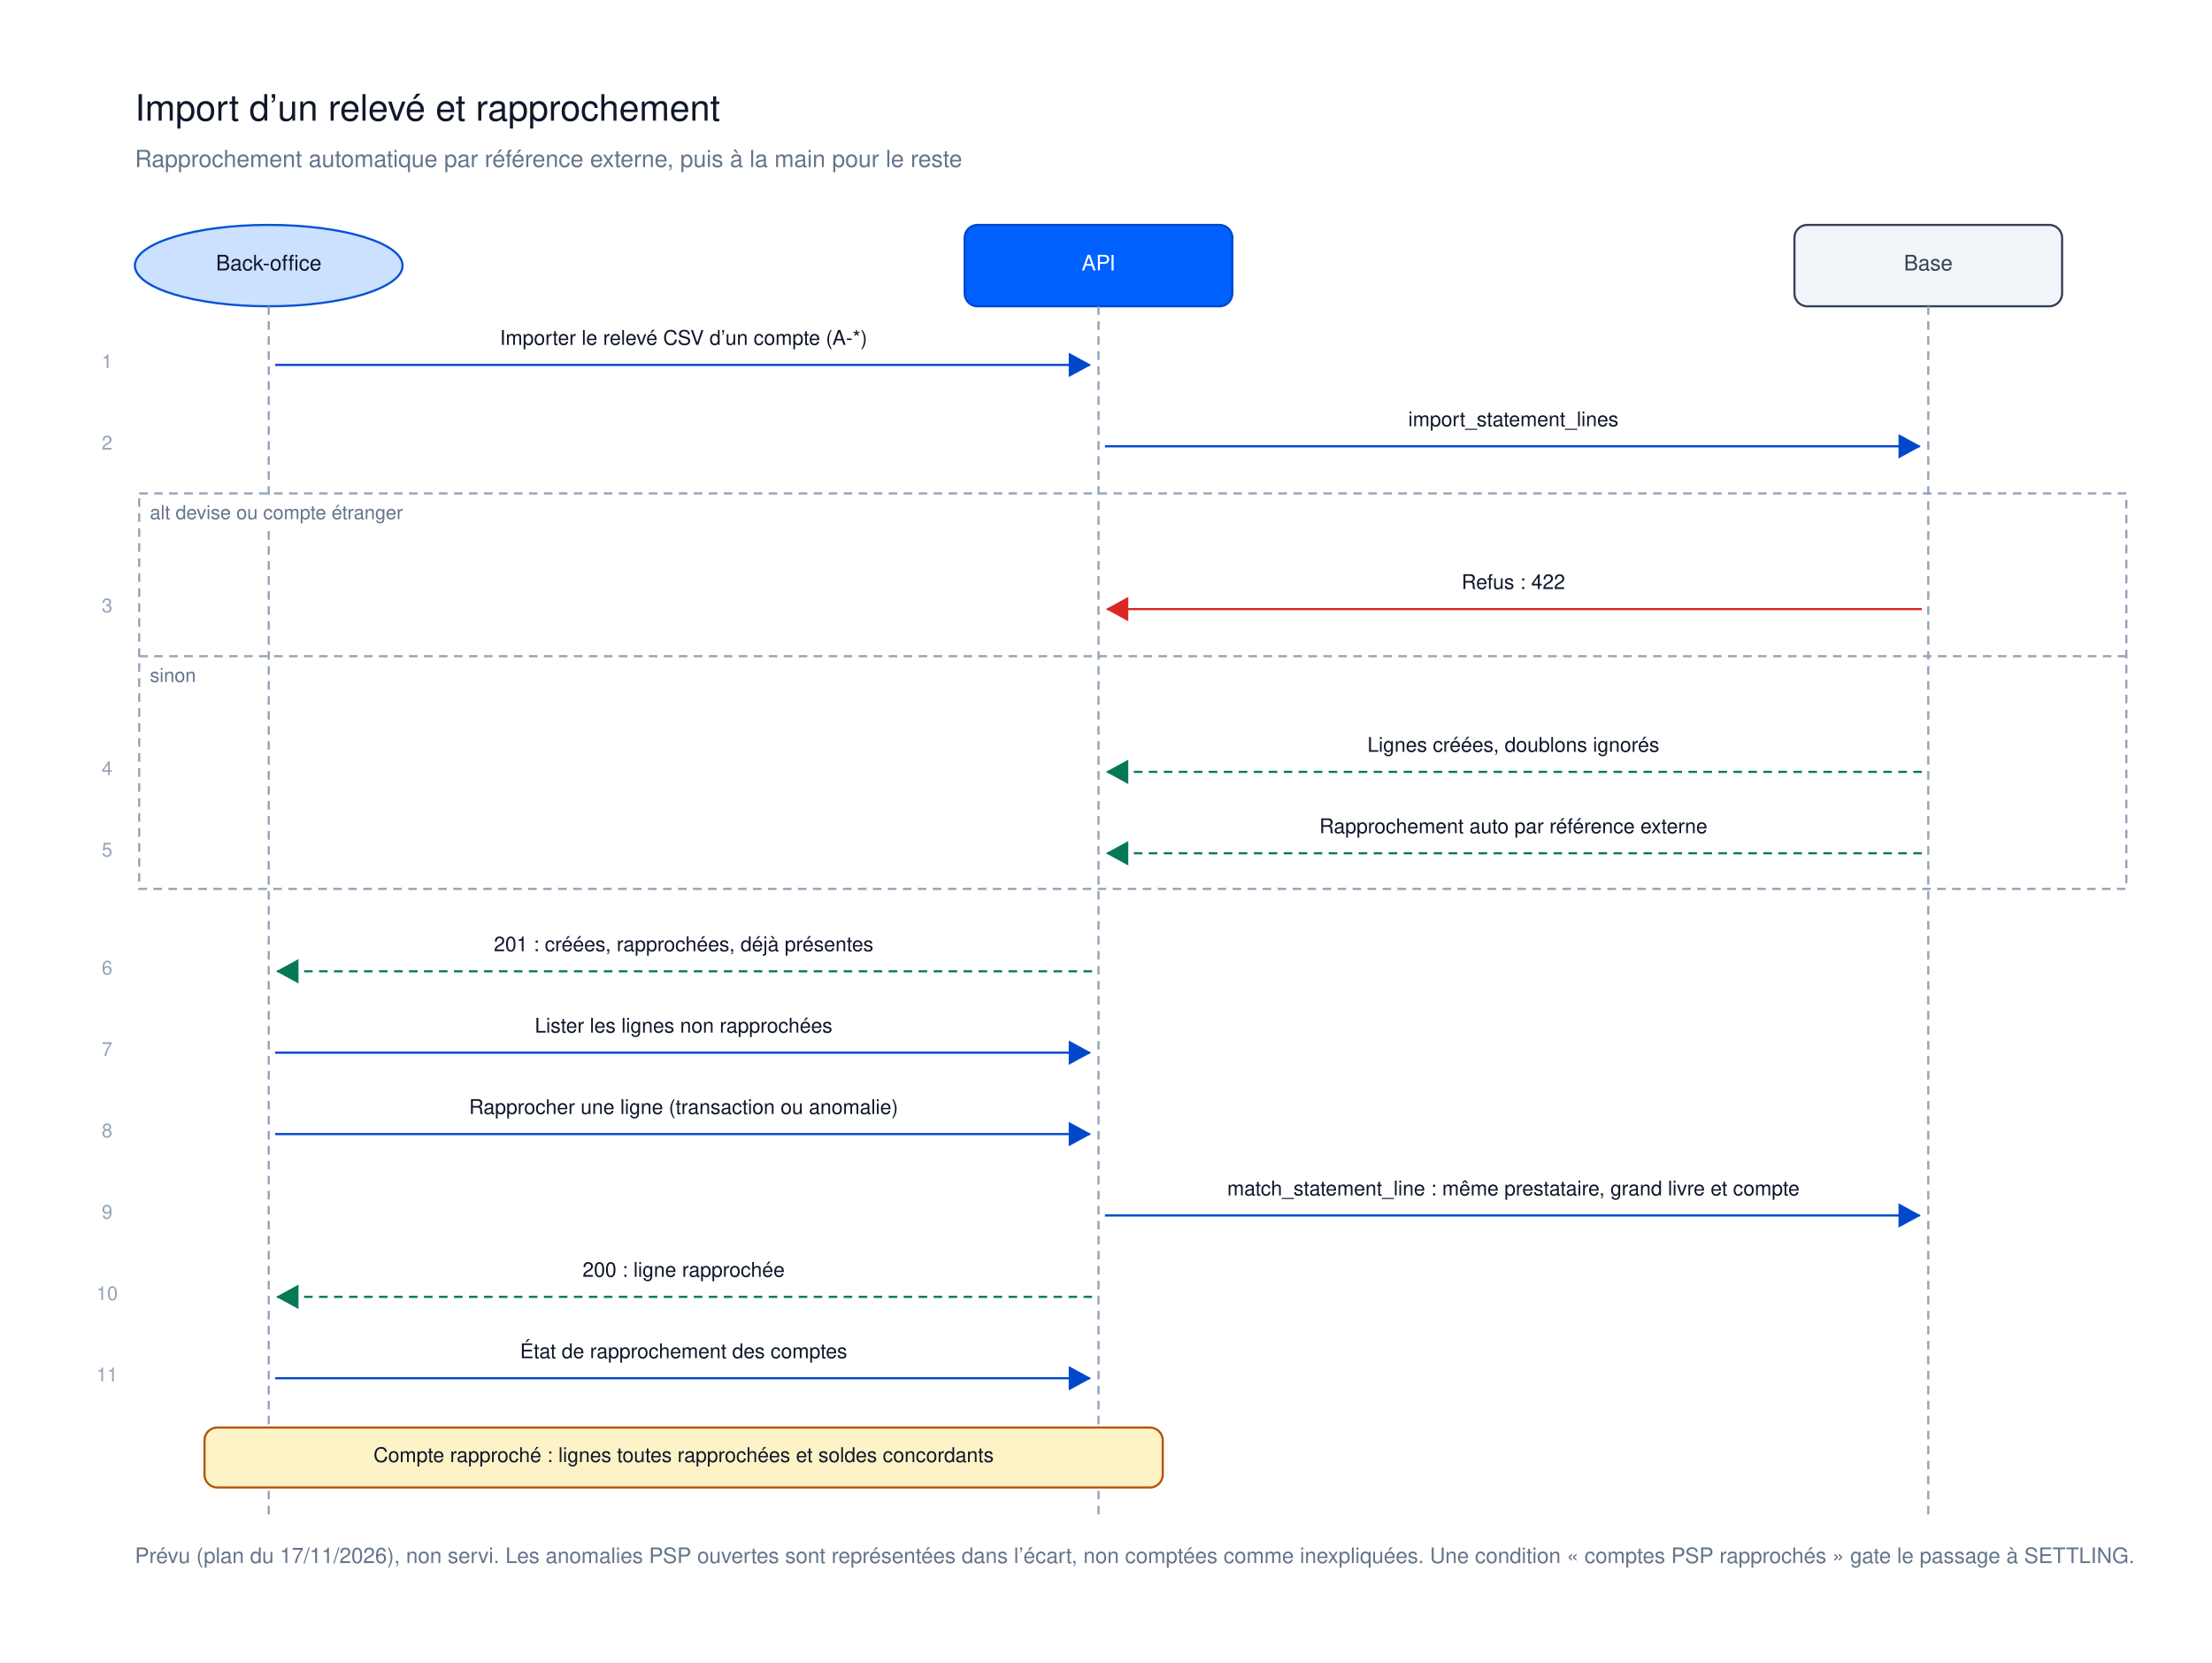
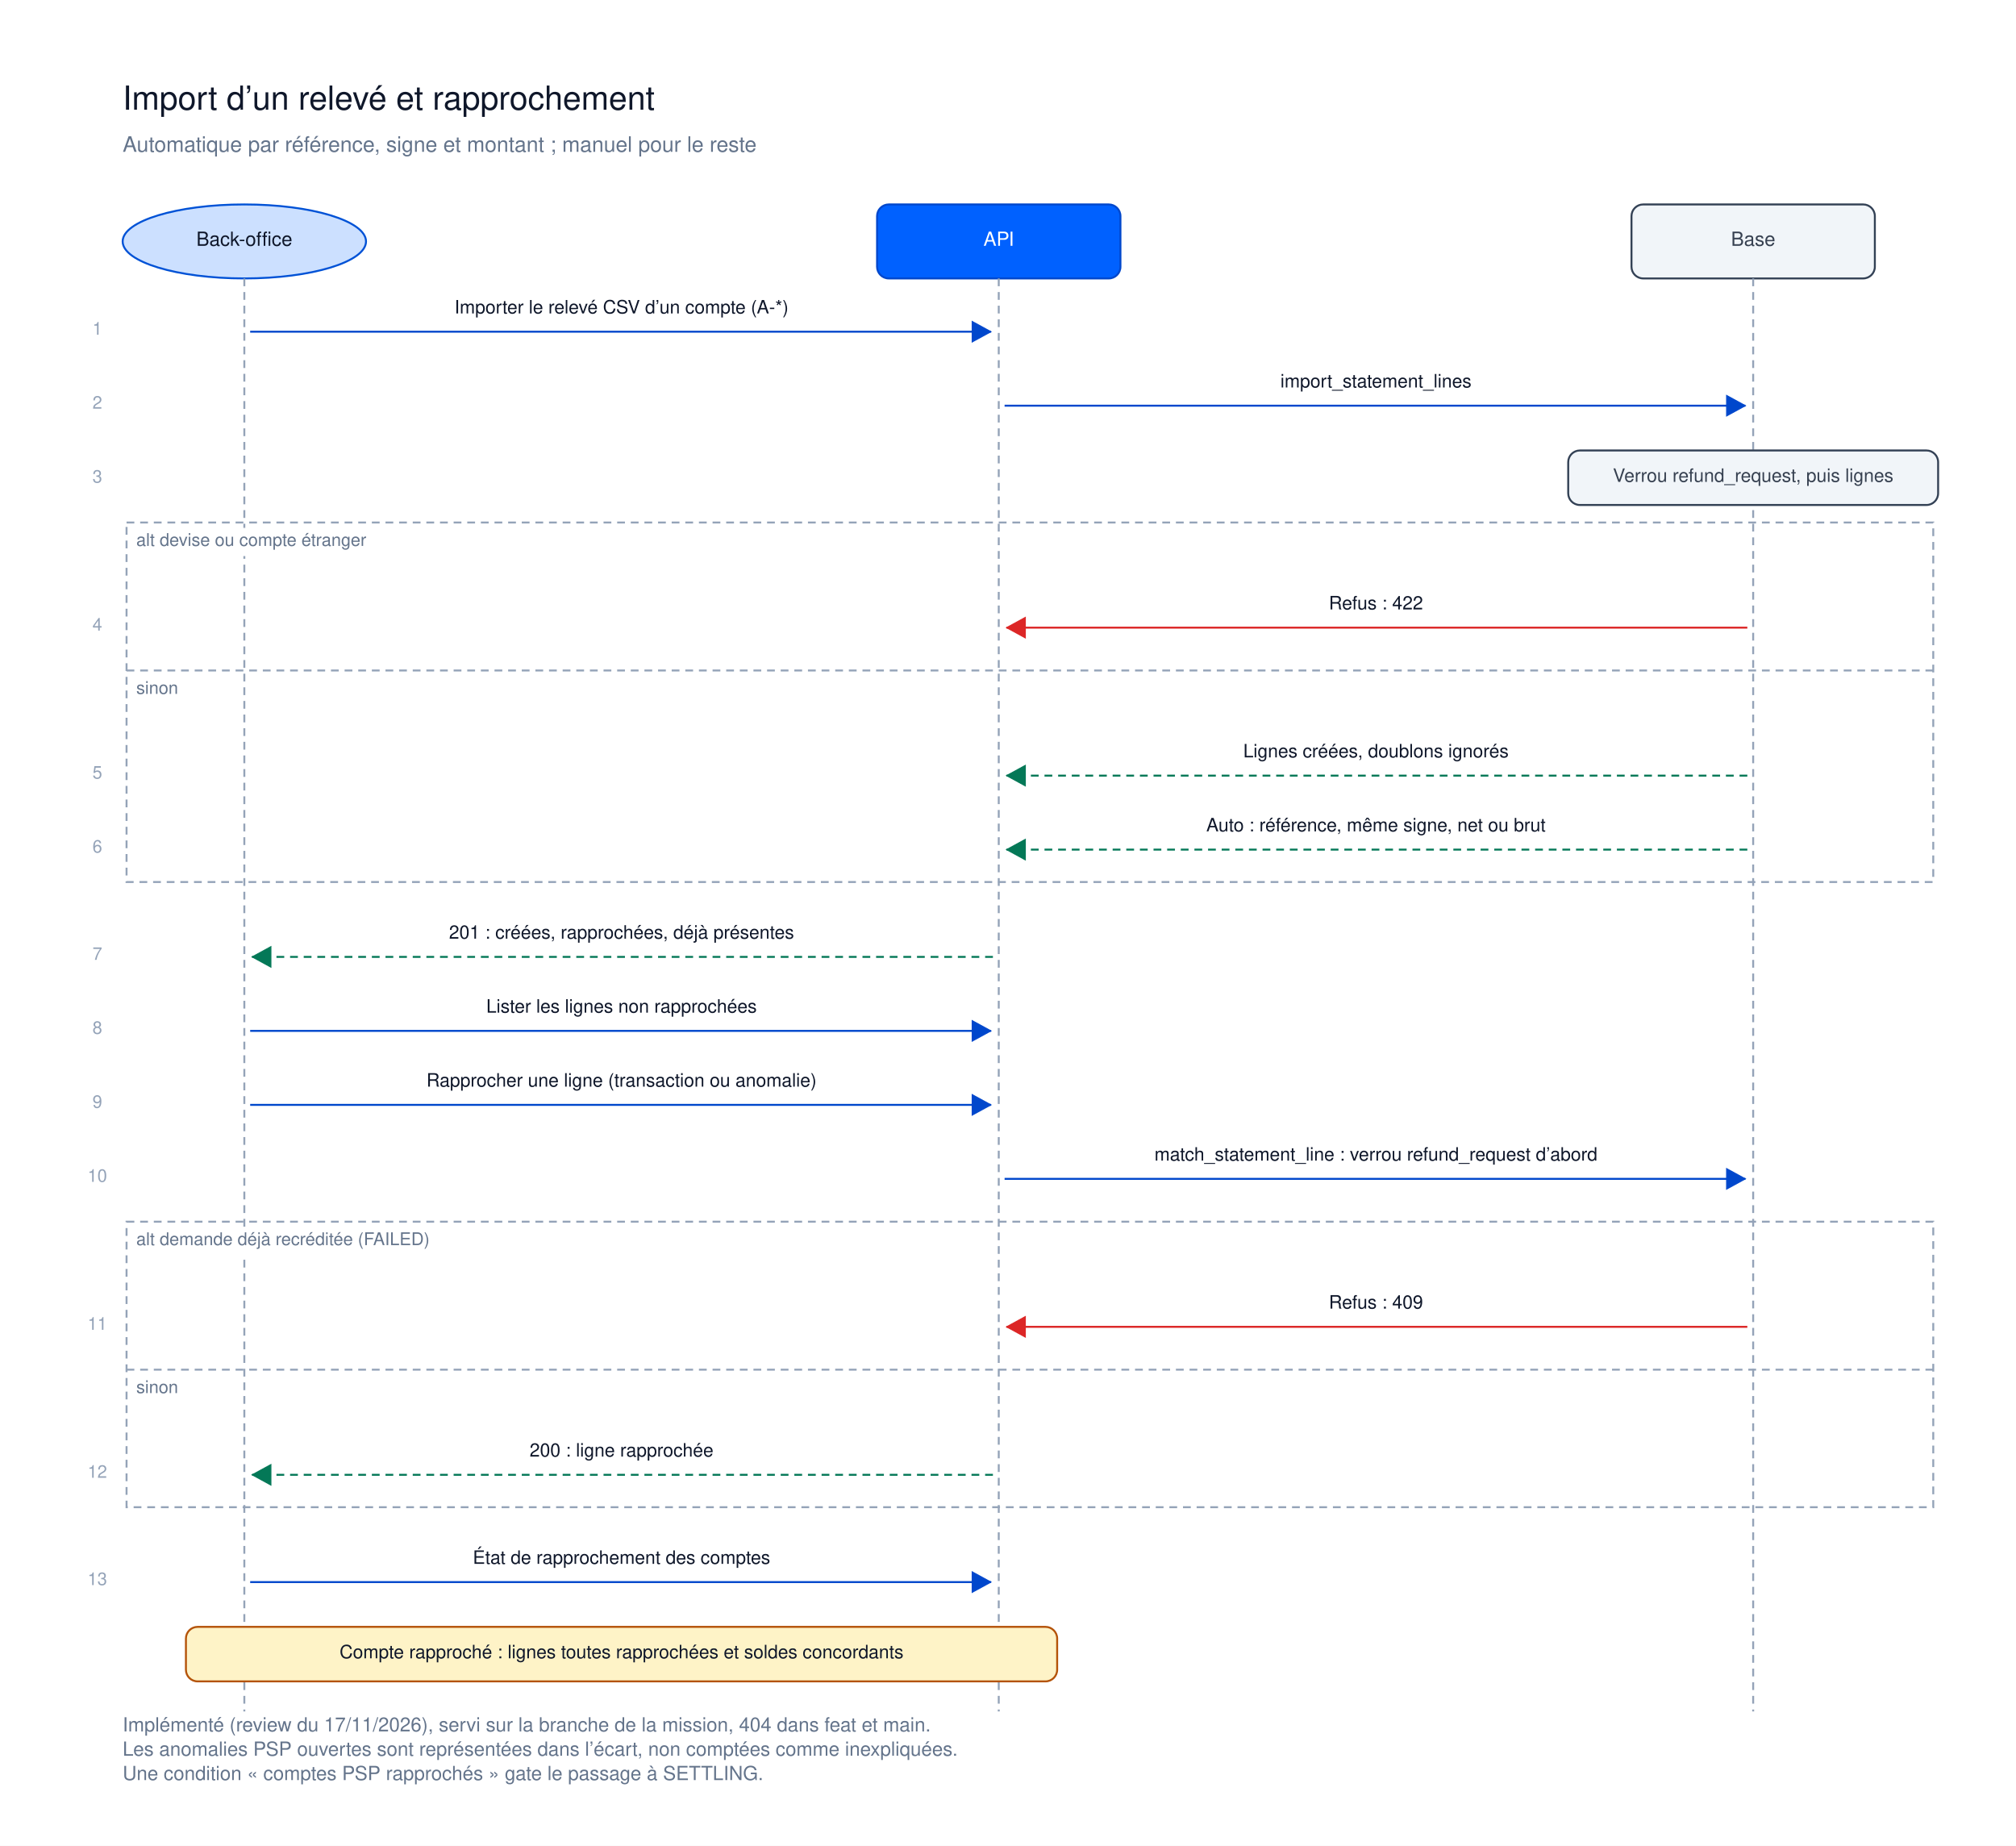
- <svg xmlns="http://www.w3.org/2000/svg" width="2066" height="1552" viewBox="0 0 2066 1552">
+ <svg xmlns="http://www.w3.org/2000/svg" width="2071" height="1896" viewBox="0 0 2071 1896">
  <rect width="100%" height="100%" fill="#FFFFFF" />
  <g transform="translate(66,50)">
    <ellipse cx="185.0" cy="198.0" rx="125.0" ry="38.0" fill="#CCE0FF" stroke="#0052D6" stroke-width="2" />
-     <polyline points="185.0,236 185.0,1364" fill="none" stroke="#94A3B8" stroke-width="2" stroke-dasharray="8,6" />
+     <polyline points="185.0,236 185.0,1708" fill="none" stroke="#94A3B8" stroke-width="2" stroke-dasharray="8,6" />
    <rect x="835.0" y="160" width="250" height="76" rx="12" ry="12" fill="#0061FF" stroke="#0047CC" stroke-width="2" />
-     <polyline points="960.0,236 960.0,1364" fill="none" stroke="#94A3B8" stroke-width="2" stroke-dasharray="8,6" />
+     <polyline points="960.0,236 960.0,1708" fill="none" stroke="#94A3B8" stroke-width="2" stroke-dasharray="8,6" />
    <rect x="1610.0" y="160" width="250" height="76" rx="12" ry="12" fill="#F1F5F9" stroke="#334155" stroke-width="2" />
-     <polyline points="1735.0,236 1735.0,1364" fill="none" stroke="#94A3B8" stroke-width="2" stroke-dasharray="8,6" />
+     <polyline points="1735.0,236 1735.0,1708" fill="none" stroke="#94A3B8" stroke-width="2" stroke-dasharray="8,6" />
    <polyline points="191.0,290.72 952.0,290.72" fill="none" stroke="#0047CC" stroke-width="2" />
    <polygon points="952.0,290.72 932.693,301.267 932.693,280.173" fill="#0047CC" stroke="#0047CC" stroke-width="1" />
    <rect x="354.5" y="253.72" width="436.0" height="28" rx="0" ry="0" fill="#FFFFFF" stroke="#FFFFFF" stroke-width="1" />
    <polyline points="966.0,366.72 1727.0,366.72" fill="none" stroke="#0047CC" stroke-width="2" />
    <polygon points="1727.0,366.72 1707.693,377.267 1707.693,356.173" fill="#0047CC" stroke="#0047CC" stroke-width="1" />
    <rect x="1223.1" y="329.72" width="248.8" height="28" rx="0" ry="0" fill="#FFFFFF" stroke="#FFFFFF" stroke-width="1" />
-     <rect x="70" y="416.72" width="304" height="28" rx="0" ry="0" fill="#FFFFFF" stroke="#FFFFFF" stroke-width="1" />
-     <polyline points="1729.0,518.72 968.0,518.72" fill="none" stroke="#DC2626" stroke-width="2" />
-     <polygon points="968.0,518.72 987.307,508.173 987.307,529.267" fill="#DC2626" stroke="#DC2626" stroke-width="1" />
-     <rect x="1280.3" y="481.72" width="134.4" height="28" rx="0" ry="0" fill="#FFFFFF" stroke="#FFFFFF" stroke-width="1" />
-     <polyline points="64,562.72 1920.0,562.72" fill="none" stroke="#94A3B8" stroke-width="2" stroke-dasharray="8,6" />
-     <rect x="70" y="568.72" width="64" height="28" rx="0" ry="0" fill="#FFFFFF" stroke="#FFFFFF" stroke-width="1" />
-     <polyline points="1729.0,670.72 968.0,670.72" fill="none" stroke="#047857" stroke-width="2" stroke-dasharray="8,6" />
-     <polygon points="968.0,670.72 987.307,660.173 987.307,681.267" fill="#047857" stroke="#047857" stroke-width="1" />
-     <rect x="1176.3" y="633.72" width="342.4" height="28" rx="0" ry="0" fill="#FFFFFF" stroke="#FFFFFF" stroke-width="1" />
+     <rect x="1545.0" y="412.72" width="380" height="56" rx="12" ry="12" fill="#F1F5F9" stroke="#334155" stroke-width="2" />
+     <rect x="70" y="492.72" width="304" height="28" rx="0" ry="0" fill="#FFFFFF" stroke="#FFFFFF" stroke-width="1" />
+     <polyline points="1729.0,594.72 968.0,594.72" fill="none" stroke="#DC2626" stroke-width="2" />
+     <polygon points="968.0,594.72 987.307,584.173 987.307,605.267" fill="#DC2626" stroke="#DC2626" stroke-width="1" />
+     <rect x="1280.3" y="557.72" width="134.4" height="28" rx="0" ry="0" fill="#FFFFFF" stroke="#FFFFFF" stroke-width="1" />
+     <polyline points="64,638.72 1920.0,638.72" fill="none" stroke="#94A3B8" stroke-width="2" stroke-dasharray="8,6" />
+     <rect x="70" y="644.72" width="64" height="28" rx="0" ry="0" fill="#FFFFFF" stroke="#FFFFFF" stroke-width="1" />
    <polyline points="1729.0,746.72 968.0,746.72" fill="none" stroke="#047857" stroke-width="2" stroke-dasharray="8,6" />
    <polygon points="968.0,746.72 987.307,736.173 987.307,757.267" fill="#047857" stroke="#047857" stroke-width="1" />
-     <rect x="1129.5" y="709.72" width="436.0" height="28" rx="0" ry="0" fill="#FFFFFF" stroke="#FFFFFF" stroke-width="1" />
-     <rect x="64" y="410.72" width="1856.0" height="369.28" rx="0" ry="0" fill="none" stroke="#94A3B8" stroke-width="2" stroke-dasharray="8,6" />
-     <polyline points="954.0,856.92 193.0,856.92" fill="none" stroke="#047857" stroke-width="2" stroke-dasharray="8,6" />
-     <polygon points="193.0,856.92 212.307,846.373 212.307,867.467" fill="#047857" stroke="#047857" stroke-width="1" />
-     <rect x="349.3" y="819.92" width="446.4" height="28" rx="0" ry="0" fill="#FFFFFF" stroke="#FFFFFF" stroke-width="1" />
-     <polyline points="191.0,932.92 952.0,932.92" fill="none" stroke="#0047CC" stroke-width="2" />
-     <polygon points="952.0,932.92 932.693,943.467 932.693,922.373" fill="#0047CC" stroke="#0047CC" stroke-width="1" />
-     <rect x="390.9" y="895.92" width="363.2" height="28" rx="0" ry="0" fill="#FFFFFF" stroke="#FFFFFF" stroke-width="1" />
+     <rect x="1176.3" y="709.72" width="342.4" height="28" rx="0" ry="0" fill="#FFFFFF" stroke="#FFFFFF" stroke-width="1" />
+     <polyline points="1729.0,822.72 968.0,822.72" fill="none" stroke="#047857" stroke-width="2" stroke-dasharray="8,6" />
+     <polygon points="968.0,822.72 987.307,812.173 987.307,833.267" fill="#047857" stroke="#047857" stroke-width="1" />
+     <rect x="1124.3" y="785.72" width="446.4" height="28" rx="0" ry="0" fill="#FFFFFF" stroke="#FFFFFF" stroke-width="1" />
+     <rect x="64" y="486.72" width="1856.0" height="369.28" rx="0" ry="0" fill="none" stroke="#94A3B8" stroke-width="2" stroke-dasharray="8,6" />
+     <polyline points="954.0,932.92 193.0,932.92" fill="none" stroke="#047857" stroke-width="2" stroke-dasharray="8,6" />
+     <polygon points="193.0,932.92 212.307,922.373 212.307,943.467" fill="#047857" stroke="#047857" stroke-width="1" />
+     <rect x="349.3" y="895.92" width="446.4" height="28" rx="0" ry="0" fill="#FFFFFF" stroke="#FFFFFF" stroke-width="1" />
    <polyline points="191.0,1008.92 952.0,1008.92" fill="none" stroke="#0047CC" stroke-width="2" />
    <polygon points="952.0,1008.92 932.693,1019.467 932.693,998.373" fill="#0047CC" stroke="#0047CC" stroke-width="1" />
-     <rect x="323.3" y="971.92" width="498.4" height="28" rx="0" ry="0" fill="#FFFFFF" stroke="#FFFFFF" stroke-width="1" />
-     <polyline points="966.0,1084.92 1727.0,1084.92" fill="none" stroke="#0047CC" stroke-width="2" />
-     <polygon points="1727.0,1084.92 1707.693,1095.467 1707.693,1074.373" fill="#0047CC" stroke="#0047CC" stroke-width="1" />
-     <rect x="1015.1" y="1047.92" width="664.8" height="28" rx="0" ry="0" fill="#FFFFFF" stroke="#FFFFFF" stroke-width="1" />
-     <polyline points="954.0,1160.92 193.0,1160.92" fill="none" stroke="#047857" stroke-width="2" stroke-dasharray="8,6" />
-     <polygon points="193.0,1160.92 212.307,1150.373 212.307,1171.467" fill="#047857" stroke="#047857" stroke-width="1" />
-     <rect x="448.1" y="1123.92" width="248.8" height="28" rx="0" ry="0" fill="#FFFFFF" stroke="#FFFFFF" stroke-width="1" />
-     <polyline points="191.0,1236.92 952.0,1236.92" fill="none" stroke="#0047CC" stroke-width="2" />
-     <polygon points="952.0,1236.92 932.693,1247.467 932.693,1226.373" fill="#0047CC" stroke="#0047CC" stroke-width="1" />
-     <rect x="390.9" y="1199.92" width="363.2" height="28" rx="0" ry="0" fill="#FFFFFF" stroke="#FFFFFF" stroke-width="1" />
-     <rect x="125.0" y="1282.92" width="895.0" height="56" rx="12" ry="12" fill="#FEF3C7" stroke="#B45309" stroke-width="2" />
+     <rect x="390.9" y="971.92" width="363.2" height="28" rx="0" ry="0" fill="#FFFFFF" stroke="#FFFFFF" stroke-width="1" />
+     <polyline points="191.0,1084.92 952.0,1084.92" fill="none" stroke="#0047CC" stroke-width="2" />
+     <polygon points="952.0,1084.92 932.693,1095.467 932.693,1074.373" fill="#0047CC" stroke="#0047CC" stroke-width="1" />
+     <rect x="323.3" y="1047.92" width="498.4" height="28" rx="0" ry="0" fill="#FFFFFF" stroke="#FFFFFF" stroke-width="1" />
+     <polyline points="966.0,1160.92 1727.0,1160.92" fill="none" stroke="#0047CC" stroke-width="2" />
+     <polygon points="1727.0,1160.92 1707.693,1171.467 1707.693,1150.373" fill="#0047CC" stroke="#0047CC" stroke-width="1" />
+     <rect x="1067.1" y="1123.92" width="560.8" height="28" rx="0" ry="0" fill="#FFFFFF" stroke="#FFFFFF" stroke-width="1" />
+     <rect x="70" y="1210.92" width="374" height="28" rx="0" ry="0" fill="#FFFFFF" stroke="#FFFFFF" stroke-width="1" />
+     <polyline points="1729.0,1312.92 968.0,1312.92" fill="none" stroke="#DC2626" stroke-width="2" />
+     <polygon points="968.0,1312.92 987.307,1302.373 987.307,1323.467" fill="#DC2626" stroke="#DC2626" stroke-width="1" />
+     <rect x="1280.3" y="1275.92" width="134.4" height="28" rx="0" ry="0" fill="#FFFFFF" stroke="#FFFFFF" stroke-width="1" />
+     <polyline points="64,1356.92 1920.0,1356.92" fill="none" stroke="#94A3B8" stroke-width="2" stroke-dasharray="8,6" />
+     <rect x="70" y="1362.92" width="64" height="28" rx="0" ry="0" fill="#FFFFFF" stroke="#FFFFFF" stroke-width="1" />
+     <polyline points="954.0,1464.92 193.0,1464.92" fill="none" stroke="#047857" stroke-width="2" stroke-dasharray="8,6" />
+     <polygon points="193.0,1464.92 212.307,1454.373 212.307,1475.467" fill="#047857" stroke="#047857" stroke-width="1" />
+     <rect x="448.1" y="1427.92" width="248.8" height="28" rx="0" ry="0" fill="#FFFFFF" stroke="#FFFFFF" stroke-width="1" />
+     <rect x="64" y="1204.92" width="1856.0" height="293.28" rx="0" ry="0" fill="none" stroke="#94A3B8" stroke-width="2" stroke-dasharray="8,6" />
+     <polyline points="191.0,1575.12 952.0,1575.12" fill="none" stroke="#0047CC" stroke-width="2" />
+     <polygon points="952.0,1575.12 932.693,1585.667 932.693,1564.573" fill="#0047CC" stroke="#0047CC" stroke-width="1" />
+     <rect x="390.9" y="1538.12" width="363.2" height="28" rx="0" ry="0" fill="#FFFFFF" stroke="#FFFFFF" stroke-width="1" />
+     <rect x="125.0" y="1621.12" width="895.0" height="56" rx="12" ry="12" fill="#FEF3C7" stroke="#B45309" stroke-width="2" />
    <text x="60" y="62.65" font-family="Helvetica Neue, Helvetica, Arial, sans-serif" font-size="34" font-weight="400" fill="#0F172A" text-anchor="start">Import d’un relevé et rapprochement</text>
-     <text x="60" y="105.95" font-family="Helvetica Neue, Helvetica, Arial, sans-serif" font-size="22" font-weight="400" fill="#64748B" text-anchor="start">Rapprochement automatique par référence externe, puis à la main pour le reste</text>
+     <text x="60" y="105.95" font-family="Helvetica Neue, Helvetica, Arial, sans-serif" font-size="22" font-weight="400" fill="#64748B" text-anchor="start">Automatique par référence, signe et montant ; manuel pour le reste</text>
    <text x="185.0" y="202.5" font-family="Helvetica Neue, Helvetica, Arial, sans-serif" font-size="20" font-weight="400" fill="#0F172A" text-anchor="middle">Back-office</text>
    <text x="960.0" y="202.5" font-family="Helvetica Neue, Helvetica, Arial, sans-serif" font-size="20" font-weight="400" fill="#FFFFFF" text-anchor="middle">API</text>
    <text x="1735.0" y="202.5" font-family="Helvetica Neue, Helvetica, Arial, sans-serif" font-size="20" font-weight="400" fill="#374151" text-anchor="middle">Base</text>
    <text x="572.5" y="271.995" font-family="Helvetica Neue, Helvetica, Arial, sans-serif" font-size="19" font-weight="400" fill="#0F172A" text-anchor="middle">Importer le relevé CSV d’un compte (A-*)</text>
    <text x="34.0" y="293.77" font-family="Helvetica Neue, Helvetica, Arial, sans-serif" font-size="18" font-weight="400" fill="#94A3B8" text-anchor="middle">1</text>
    <text x="1347.5" y="347.995" font-family="Helvetica Neue, Helvetica, Arial, sans-serif" font-size="19" font-weight="400" fill="#0F172A" text-anchor="middle">import_statement_lines</text>
    <text x="34.0" y="369.77" font-family="Helvetica Neue, Helvetica, Arial, sans-serif" font-size="18" font-weight="400" fill="#94A3B8" text-anchor="middle">2</text>
-     <text x="74" y="434.77" font-family="Helvetica Neue, Helvetica, Arial, sans-serif" font-size="18" font-weight="400" fill="#64748B" text-anchor="start">alt devise ou compte étranger</text>
-     <text x="1347.5" y="499.995" font-family="Helvetica Neue, Helvetica, Arial, sans-serif" font-size="19" font-weight="400" fill="#0F172A" text-anchor="middle">Refus : 422</text>
-     <text x="34.0" y="521.77" font-family="Helvetica Neue, Helvetica, Arial, sans-serif" font-size="18" font-weight="400" fill="#94A3B8" text-anchor="middle">3</text>
-     <text x="74" y="586.77" font-family="Helvetica Neue, Helvetica, Arial, sans-serif" font-size="18" font-weight="400" fill="#64748B" text-anchor="start">sinon</text>
-     <text x="1347.5" y="651.995" font-family="Helvetica Neue, Helvetica, Arial, sans-serif" font-size="19" font-weight="400" fill="#0F172A" text-anchor="middle">Lignes créées, doublons ignorés</text>
-     <text x="34.0" y="673.77" font-family="Helvetica Neue, Helvetica, Arial, sans-serif" font-size="18" font-weight="400" fill="#94A3B8" text-anchor="middle">4</text>
-     <text x="1347.5" y="727.995" font-family="Helvetica Neue, Helvetica, Arial, sans-serif" font-size="19" font-weight="400" fill="#0F172A" text-anchor="middle">Rapprochement auto par référence externe</text>
+     <text x="1735.0" y="444.995" font-family="Helvetica Neue, Helvetica, Arial, sans-serif" font-size="19" font-weight="400" fill="#374151" text-anchor="middle">Verrou refund_request, puis lignes</text>
+     <text x="34.0" y="445.77" font-family="Helvetica Neue, Helvetica, Arial, sans-serif" font-size="18" font-weight="400" fill="#94A3B8" text-anchor="middle">3</text>
+     <text x="74" y="510.77" font-family="Helvetica Neue, Helvetica, Arial, sans-serif" font-size="18" font-weight="400" fill="#64748B" text-anchor="start">alt devise ou compte étranger</text>
+     <text x="1347.5" y="575.995" font-family="Helvetica Neue, Helvetica, Arial, sans-serif" font-size="19" font-weight="400" fill="#0F172A" text-anchor="middle">Refus : 422</text>
+     <text x="34.0" y="597.77" font-family="Helvetica Neue, Helvetica, Arial, sans-serif" font-size="18" font-weight="400" fill="#94A3B8" text-anchor="middle">4</text>
+     <text x="74" y="662.77" font-family="Helvetica Neue, Helvetica, Arial, sans-serif" font-size="18" font-weight="400" fill="#64748B" text-anchor="start">sinon</text>
+     <text x="1347.5" y="727.995" font-family="Helvetica Neue, Helvetica, Arial, sans-serif" font-size="19" font-weight="400" fill="#0F172A" text-anchor="middle">Lignes créées, doublons ignorés</text>
    <text x="34.0" y="749.77" font-family="Helvetica Neue, Helvetica, Arial, sans-serif" font-size="18" font-weight="400" fill="#94A3B8" text-anchor="middle">5</text>
-     <text x="572.5" y="838.195" font-family="Helvetica Neue, Helvetica, Arial, sans-serif" font-size="19" font-weight="400" fill="#0F172A" text-anchor="middle">201 : créées, rapprochées, déjà présentes</text>
-     <text x="34.0" y="859.97" font-family="Helvetica Neue, Helvetica, Arial, sans-serif" font-size="18" font-weight="400" fill="#94A3B8" text-anchor="middle">6</text>
-     <text x="572.5" y="914.195" font-family="Helvetica Neue, Helvetica, Arial, sans-serif" font-size="19" font-weight="400" fill="#0F172A" text-anchor="middle">Lister les lignes non rapprochées</text>
+     <text x="1347.5" y="803.995" font-family="Helvetica Neue, Helvetica, Arial, sans-serif" font-size="19" font-weight="400" fill="#0F172A" text-anchor="middle">Auto : référence, même signe, net ou brut</text>
+     <text x="34.0" y="825.77" font-family="Helvetica Neue, Helvetica, Arial, sans-serif" font-size="18" font-weight="400" fill="#94A3B8" text-anchor="middle">6</text>
+     <text x="572.5" y="914.195" font-family="Helvetica Neue, Helvetica, Arial, sans-serif" font-size="19" font-weight="400" fill="#0F172A" text-anchor="middle">201 : créées, rapprochées, déjà présentes</text>
    <text x="34.0" y="935.97" font-family="Helvetica Neue, Helvetica, Arial, sans-serif" font-size="18" font-weight="400" fill="#94A3B8" text-anchor="middle">7</text>
-     <text x="572.5" y="990.195" font-family="Helvetica Neue, Helvetica, Arial, sans-serif" font-size="19" font-weight="400" fill="#0F172A" text-anchor="middle">Rapprocher une ligne (transaction ou anomalie)</text>
+     <text x="572.5" y="990.195" font-family="Helvetica Neue, Helvetica, Arial, sans-serif" font-size="19" font-weight="400" fill="#0F172A" text-anchor="middle">Lister les lignes non rapprochées</text>
    <text x="34.0" y="1011.97" font-family="Helvetica Neue, Helvetica, Arial, sans-serif" font-size="18" font-weight="400" fill="#94A3B8" text-anchor="middle">8</text>
-     <text x="1347.5" y="1066.195" font-family="Helvetica Neue, Helvetica, Arial, sans-serif" font-size="19" font-weight="400" fill="#0F172A" text-anchor="middle">match_statement_line : même prestataire, grand livre et compte</text>
+     <text x="572.5" y="1066.195" font-family="Helvetica Neue, Helvetica, Arial, sans-serif" font-size="19" font-weight="400" fill="#0F172A" text-anchor="middle">Rapprocher une ligne (transaction ou anomalie)</text>
    <text x="34.0" y="1087.97" font-family="Helvetica Neue, Helvetica, Arial, sans-serif" font-size="18" font-weight="400" fill="#94A3B8" text-anchor="middle">9</text>
-     <text x="572.5" y="1142.195" font-family="Helvetica Neue, Helvetica, Arial, sans-serif" font-size="19" font-weight="400" fill="#0F172A" text-anchor="middle">200 : ligne rapprochée</text>
+     <text x="1347.5" y="1142.195" font-family="Helvetica Neue, Helvetica, Arial, sans-serif" font-size="19" font-weight="400" fill="#0F172A" text-anchor="middle">match_statement_line : verrou refund_request d’abord</text>
    <text x="34.0" y="1163.97" font-family="Helvetica Neue, Helvetica, Arial, sans-serif" font-size="18" font-weight="400" fill="#94A3B8" text-anchor="middle">10</text>
-     <text x="572.5" y="1218.195" font-family="Helvetica Neue, Helvetica, Arial, sans-serif" font-size="19" font-weight="400" fill="#0F172A" text-anchor="middle">État de rapprochement des comptes</text>
-     <text x="34.0" y="1239.97" font-family="Helvetica Neue, Helvetica, Arial, sans-serif" font-size="18" font-weight="400" fill="#94A3B8" text-anchor="middle">11</text>
-     <text x="572.5" y="1315.195" font-family="Helvetica Neue, Helvetica, Arial, sans-serif" font-size="19" font-weight="400" fill="#0F172A" text-anchor="middle">Compte rapproché : lignes toutes rapprochées et soldes concordants</text>
-     <text x="60" y="1409.5" font-family="Helvetica Neue, Helvetica, Arial, sans-serif" font-size="20" font-weight="400" fill="#64748B" text-anchor="start">Prévu (plan du 17/11/2026), non servi. Les anomalies PSP ouvertes sont représentées dans l’écart, non comptées comme inexpliquées. Une condition « comptes PSP rapprochés » gate le passage à SETTLING.</text>
+     <text x="74" y="1228.97" font-family="Helvetica Neue, Helvetica, Arial, sans-serif" font-size="18" font-weight="400" fill="#64748B" text-anchor="start">alt demande déjà recréditée (FAILED)</text>
+     <text x="1347.5" y="1294.195" font-family="Helvetica Neue, Helvetica, Arial, sans-serif" font-size="19" font-weight="400" fill="#0F172A" text-anchor="middle">Refus : 409</text>
+     <text x="34.0" y="1315.97" font-family="Helvetica Neue, Helvetica, Arial, sans-serif" font-size="18" font-weight="400" fill="#94A3B8" text-anchor="middle">11</text>
+     <text x="74" y="1380.97" font-family="Helvetica Neue, Helvetica, Arial, sans-serif" font-size="18" font-weight="400" fill="#64748B" text-anchor="start">sinon</text>
+     <text x="572.5" y="1446.195" font-family="Helvetica Neue, Helvetica, Arial, sans-serif" font-size="19" font-weight="400" fill="#0F172A" text-anchor="middle">200 : ligne rapprochée</text>
+     <text x="34.0" y="1467.97" font-family="Helvetica Neue, Helvetica, Arial, sans-serif" font-size="18" font-weight="400" fill="#94A3B8" text-anchor="middle">12</text>
+     <text x="572.5" y="1556.395" font-family="Helvetica Neue, Helvetica, Arial, sans-serif" font-size="19" font-weight="400" fill="#0F172A" text-anchor="middle">État de rapprochement des comptes</text>
+     <text x="34.0" y="1578.17" font-family="Helvetica Neue, Helvetica, Arial, sans-serif" font-size="18" font-weight="400" fill="#94A3B8" text-anchor="middle">13</text>
+     <text x="572.5" y="1653.395" font-family="Helvetica Neue, Helvetica, Arial, sans-serif" font-size="19" font-weight="400" fill="#0F172A" text-anchor="middle">Compte rapproché : lignes toutes rapprochées et soldes concordants</text>
+     <text x="60" y="1728.5" font-family="Helvetica Neue, Helvetica, Arial, sans-serif" font-size="20" font-weight="400" fill="#64748B" text-anchor="start">Implémenté (review du 17/11/2026), servi sur la branche de la mission, 404 dans feat et main.</text>
+     <text x="60" y="1753.5" font-family="Helvetica Neue, Helvetica, Arial, sans-serif" font-size="20" font-weight="400" fill="#64748B" text-anchor="start">Les anomalies PSP ouvertes sont représentées dans l’écart, non comptées comme inexpliquées.</text>
+     <text x="60" y="1778.5" font-family="Helvetica Neue, Helvetica, Arial, sans-serif" font-size="20" font-weight="400" fill="#64748B" text-anchor="start">Une condition « comptes PSP rapprochés » gate le passage à SETTLING.</text>
  </g>
</svg>
